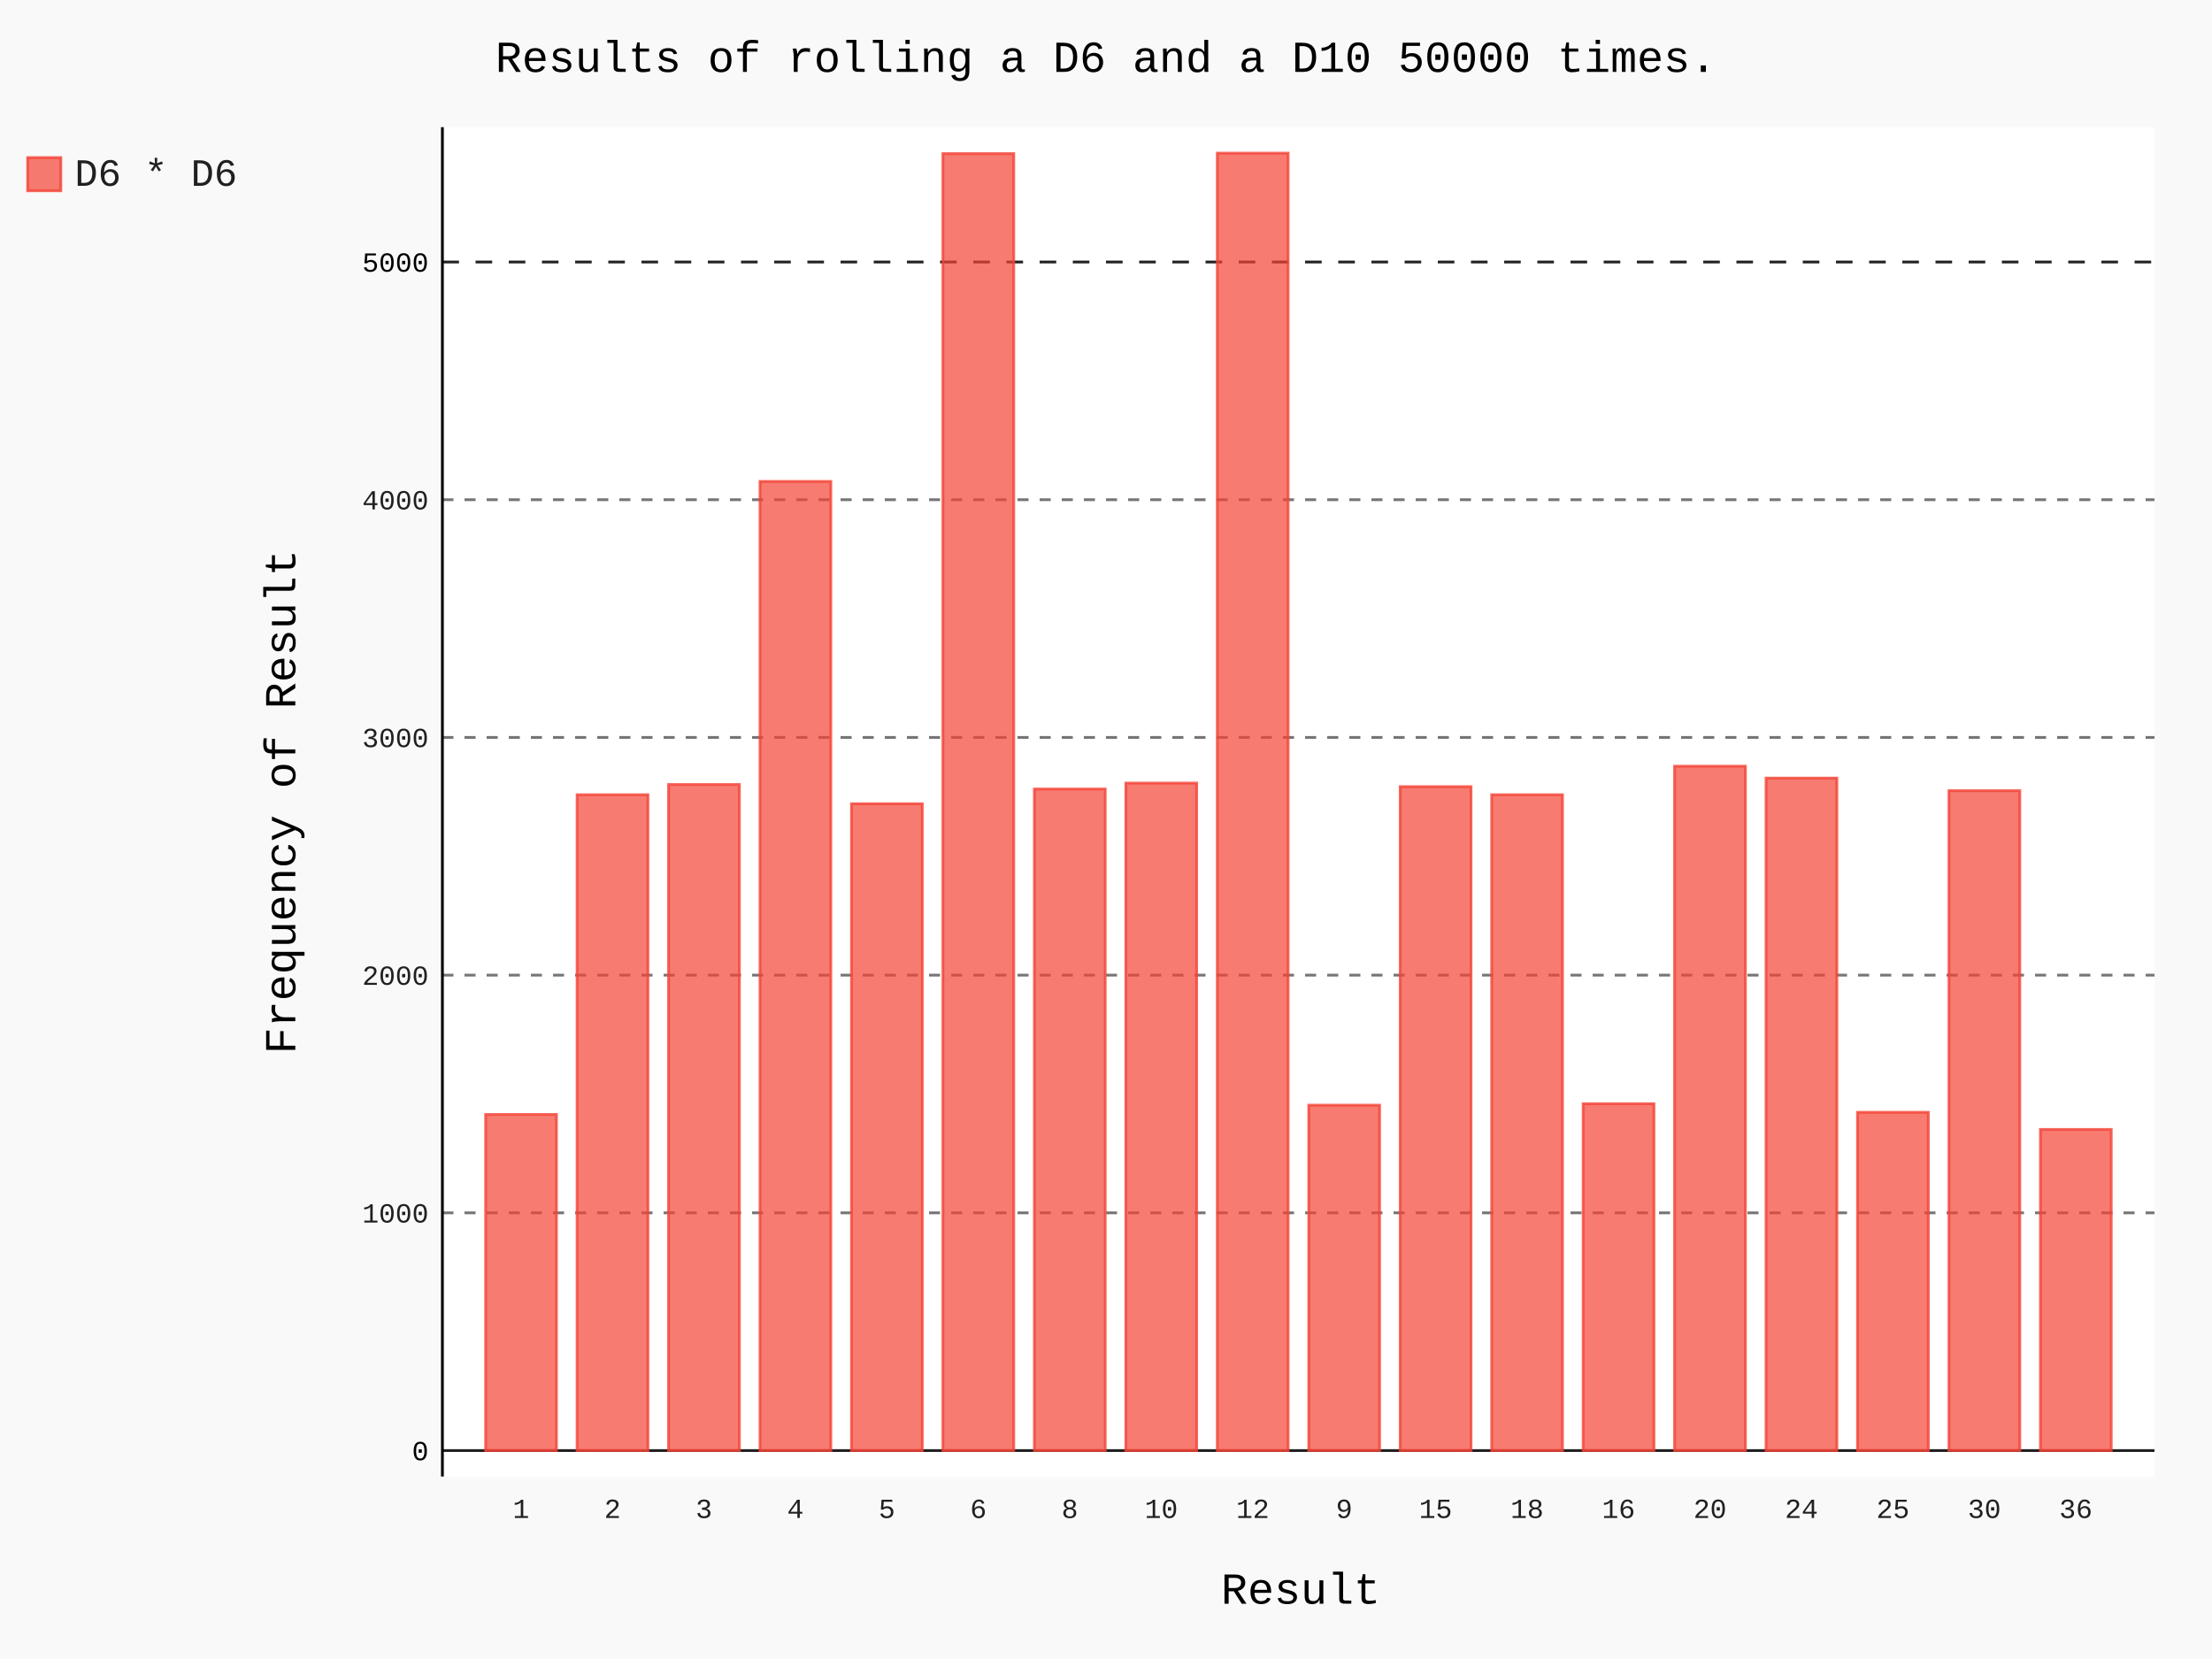
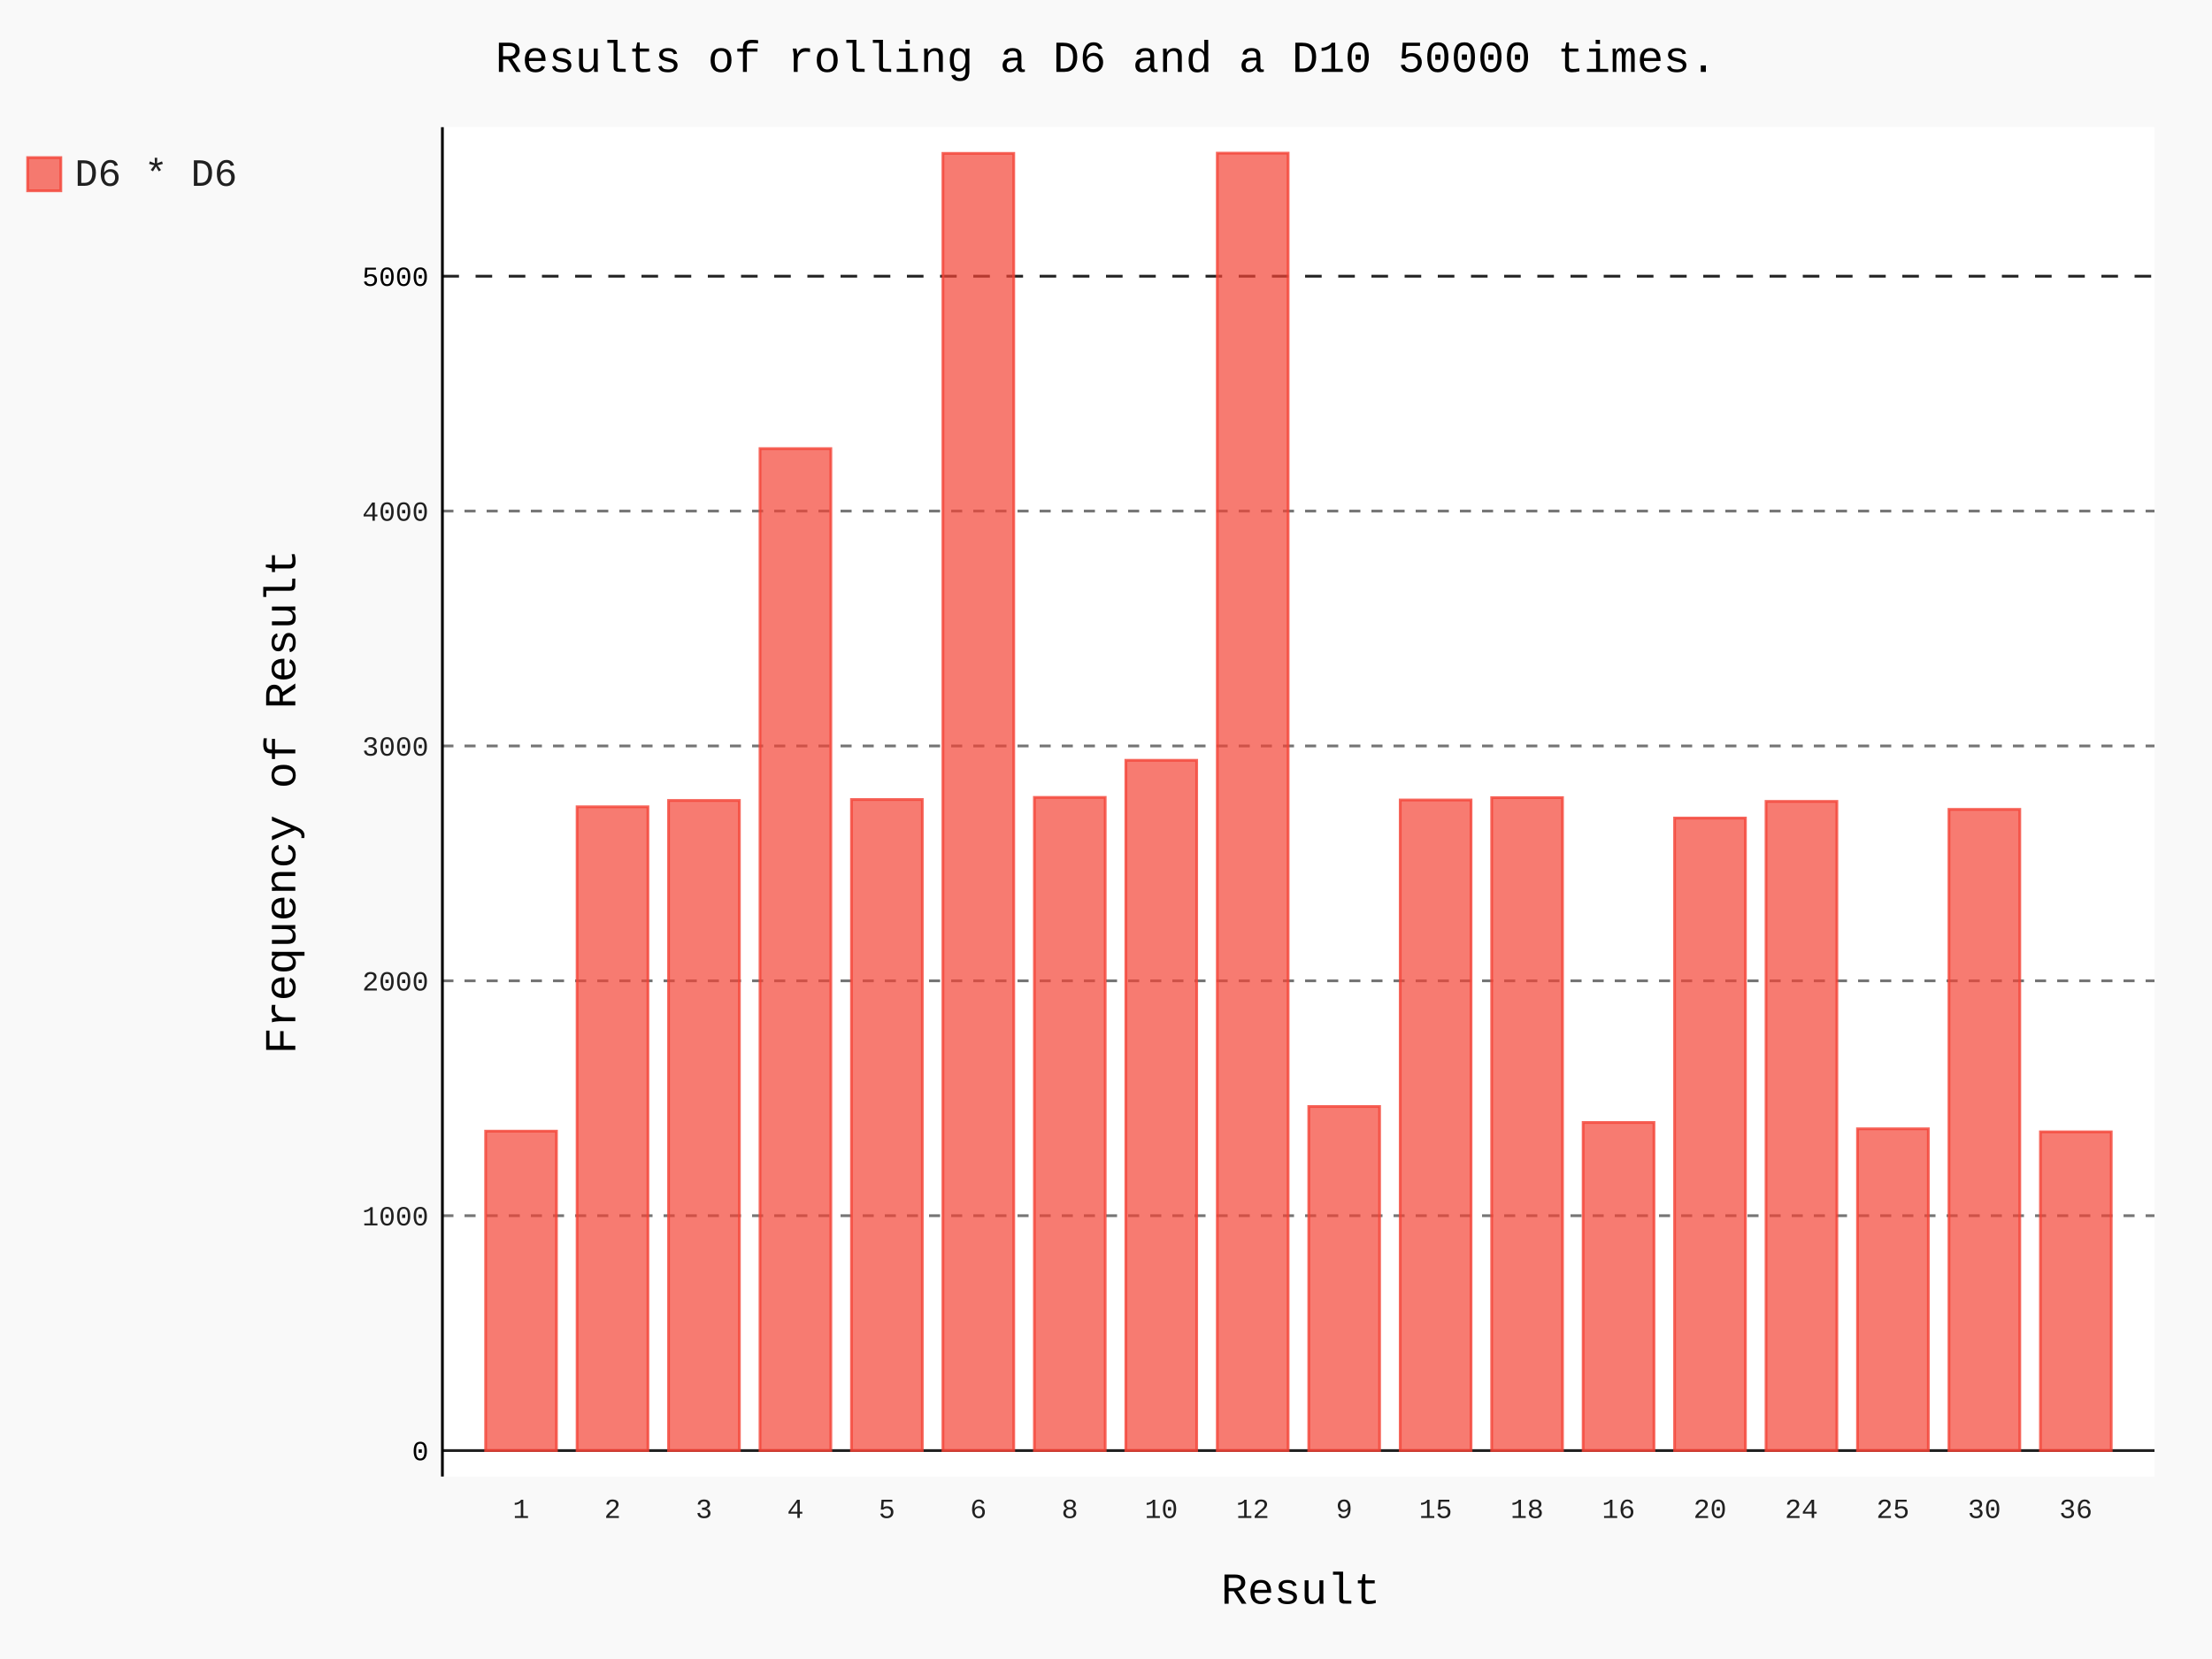
- <svg xmlns="http://www.w3.org/2000/svg" id="chart-971ff7b1-af06-4f5f-a11d-068dad873517" class="pygal-chart" viewBox="0 0 800 600">
+ <svg xmlns="http://www.w3.org/2000/svg" id="chart-731533b8-7d70-4371-83f2-260baa2bd28a" class="pygal-chart" viewBox="0 0 800 600">
  <defs>
-     <style type="text/css">#chart-971ff7b1-af06-4f5f-a11d-068dad873517{-webkit-user-select:none;-webkit-font-smoothing:antialiased;font-family:Consolas,"Liberation Mono",Menlo,Courier,monospace}#chart-971ff7b1-af06-4f5f-a11d-068dad873517 .title{font-family:Consolas,"Liberation Mono",Menlo,Courier,monospace;font-size:16px}#chart-971ff7b1-af06-4f5f-a11d-068dad873517 .legends .legend text{font-family:Consolas,"Liberation Mono",Menlo,Courier,monospace;font-size:14px}#chart-971ff7b1-af06-4f5f-a11d-068dad873517 .axis text{font-family:Consolas,"Liberation Mono",Menlo,Courier,monospace;font-size:10px}#chart-971ff7b1-af06-4f5f-a11d-068dad873517 .axis text.major{font-family:Consolas,"Liberation Mono",Menlo,Courier,monospace;font-size:10px}#chart-971ff7b1-af06-4f5f-a11d-068dad873517 .text-overlay text.value{font-family:Consolas,"Liberation Mono",Menlo,Courier,monospace;font-size:16px}#chart-971ff7b1-af06-4f5f-a11d-068dad873517 .text-overlay text.label{font-family:Consolas,"Liberation Mono",Menlo,Courier,monospace;font-size:10px}#chart-971ff7b1-af06-4f5f-a11d-068dad873517 .tooltip{font-family:Consolas,"Liberation Mono",Menlo,Courier,monospace;font-size:14px}#chart-971ff7b1-af06-4f5f-a11d-068dad873517 text.no_data{font-family:Consolas,"Liberation Mono",Menlo,Courier,monospace;font-size:64px}
- #chart-971ff7b1-af06-4f5f-a11d-068dad873517{background-color:rgba(249,249,249,1)}#chart-971ff7b1-af06-4f5f-a11d-068dad873517 path,#chart-971ff7b1-af06-4f5f-a11d-068dad873517 line,#chart-971ff7b1-af06-4f5f-a11d-068dad873517 rect,#chart-971ff7b1-af06-4f5f-a11d-068dad873517 circle{-webkit-transition:150ms;-moz-transition:150ms;transition:150ms}#chart-971ff7b1-af06-4f5f-a11d-068dad873517 .graph &gt; .background{fill:rgba(249,249,249,1)}#chart-971ff7b1-af06-4f5f-a11d-068dad873517 .plot &gt; .background{fill:rgba(255,255,255,1)}#chart-971ff7b1-af06-4f5f-a11d-068dad873517 .graph{fill:rgba(0,0,0,.87)}#chart-971ff7b1-af06-4f5f-a11d-068dad873517 text.no_data{fill:rgba(0,0,0,1)}#chart-971ff7b1-af06-4f5f-a11d-068dad873517 .title{fill:rgba(0,0,0,1)}#chart-971ff7b1-af06-4f5f-a11d-068dad873517 .legends .legend text{fill:rgba(0,0,0,.87)}#chart-971ff7b1-af06-4f5f-a11d-068dad873517 .legends .legend:hover text{fill:rgba(0,0,0,1)}#chart-971ff7b1-af06-4f5f-a11d-068dad873517 .axis .line{stroke:rgba(0,0,0,1)}#chart-971ff7b1-af06-4f5f-a11d-068dad873517 .axis .guide.line{stroke:rgba(0,0,0,.54)}#chart-971ff7b1-af06-4f5f-a11d-068dad873517 .axis .major.line{stroke:rgba(0,0,0,.87)}#chart-971ff7b1-af06-4f5f-a11d-068dad873517 .axis text.major{fill:rgba(0,0,0,1)}#chart-971ff7b1-af06-4f5f-a11d-068dad873517 .axis.y .guides:hover .guide.line,#chart-971ff7b1-af06-4f5f-a11d-068dad873517 .line-graph .axis.x .guides:hover .guide.line,#chart-971ff7b1-af06-4f5f-a11d-068dad873517 .stackedline-graph .axis.x .guides:hover .guide.line,#chart-971ff7b1-af06-4f5f-a11d-068dad873517 .xy-graph .axis.x .guides:hover .guide.line{stroke:rgba(0,0,0,1)}#chart-971ff7b1-af06-4f5f-a11d-068dad873517 .axis .guides:hover text{fill:rgba(0,0,0,1)}#chart-971ff7b1-af06-4f5f-a11d-068dad873517 .reactive{fill-opacity:.7;stroke-opacity:.8}#chart-971ff7b1-af06-4f5f-a11d-068dad873517 .ci{stroke:rgba(0,0,0,.87)}#chart-971ff7b1-af06-4f5f-a11d-068dad873517 .reactive.active,#chart-971ff7b1-af06-4f5f-a11d-068dad873517 .active .reactive{fill-opacity:.8;stroke-opacity:.9;stroke-width:4}#chart-971ff7b1-af06-4f5f-a11d-068dad873517 .ci .reactive.active{stroke-width:1.5}#chart-971ff7b1-af06-4f5f-a11d-068dad873517 .series text{fill:rgba(0,0,0,1)}#chart-971ff7b1-af06-4f5f-a11d-068dad873517 .tooltip rect{fill:rgba(255,255,255,1);stroke:rgba(0,0,0,1);-webkit-transition:opacity 150ms;-moz-transition:opacity 150ms;transition:opacity 150ms}#chart-971ff7b1-af06-4f5f-a11d-068dad873517 .tooltip .label{fill:rgba(0,0,0,.87)}#chart-971ff7b1-af06-4f5f-a11d-068dad873517 .tooltip .label{fill:rgba(0,0,0,.87)}#chart-971ff7b1-af06-4f5f-a11d-068dad873517 .tooltip .legend{font-size:.8em;fill:rgba(0,0,0,.54)}#chart-971ff7b1-af06-4f5f-a11d-068dad873517 .tooltip .x_label{font-size:.6em;fill:rgba(0,0,0,1)}#chart-971ff7b1-af06-4f5f-a11d-068dad873517 .tooltip .xlink{font-size:.5em;text-decoration:underline}#chart-971ff7b1-af06-4f5f-a11d-068dad873517 .tooltip .value{font-size:1.5em}#chart-971ff7b1-af06-4f5f-a11d-068dad873517 .bound{font-size:.5em}#chart-971ff7b1-af06-4f5f-a11d-068dad873517 .max-value{font-size:.75em;fill:rgba(0,0,0,.54)}#chart-971ff7b1-af06-4f5f-a11d-068dad873517 .map-element{fill:rgba(255,255,255,1);stroke:rgba(0,0,0,.54) !important}#chart-971ff7b1-af06-4f5f-a11d-068dad873517 .map-element .reactive{fill-opacity:inherit;stroke-opacity:inherit}#chart-971ff7b1-af06-4f5f-a11d-068dad873517 .color-0,#chart-971ff7b1-af06-4f5f-a11d-068dad873517 .color-0 a:visited{stroke:#F44336;fill:#F44336}#chart-971ff7b1-af06-4f5f-a11d-068dad873517 .text-overlay .color-0 text{fill:black}
- #chart-971ff7b1-af06-4f5f-a11d-068dad873517 text.no_data{text-anchor:middle}#chart-971ff7b1-af06-4f5f-a11d-068dad873517 .guide.line{fill:none}#chart-971ff7b1-af06-4f5f-a11d-068dad873517 .centered{text-anchor:middle}#chart-971ff7b1-af06-4f5f-a11d-068dad873517 .title{text-anchor:middle}#chart-971ff7b1-af06-4f5f-a11d-068dad873517 .legends .legend text{fill-opacity:1}#chart-971ff7b1-af06-4f5f-a11d-068dad873517 .axis.x text{text-anchor:middle}#chart-971ff7b1-af06-4f5f-a11d-068dad873517 .axis.x:not(.web) text[transform]{text-anchor:start}#chart-971ff7b1-af06-4f5f-a11d-068dad873517 .axis.x:not(.web) text[transform].backwards{text-anchor:end}#chart-971ff7b1-af06-4f5f-a11d-068dad873517 .axis.y text{text-anchor:end}#chart-971ff7b1-af06-4f5f-a11d-068dad873517 .axis.y text[transform].backwards{text-anchor:start}#chart-971ff7b1-af06-4f5f-a11d-068dad873517 .axis.y2 text{text-anchor:start}#chart-971ff7b1-af06-4f5f-a11d-068dad873517 .axis.y2 text[transform].backwards{text-anchor:end}#chart-971ff7b1-af06-4f5f-a11d-068dad873517 .axis .guide.line{stroke-dasharray:4,4}#chart-971ff7b1-af06-4f5f-a11d-068dad873517 .axis .major.guide.line{stroke-dasharray:6,6}#chart-971ff7b1-af06-4f5f-a11d-068dad873517 .horizontal .axis.y .guide.line,#chart-971ff7b1-af06-4f5f-a11d-068dad873517 .horizontal .axis.y2 .guide.line,#chart-971ff7b1-af06-4f5f-a11d-068dad873517 .vertical .axis.x .guide.line{opacity:0}#chart-971ff7b1-af06-4f5f-a11d-068dad873517 .horizontal .axis.always_show .guide.line,#chart-971ff7b1-af06-4f5f-a11d-068dad873517 .vertical .axis.always_show .guide.line{opacity:1 !important}#chart-971ff7b1-af06-4f5f-a11d-068dad873517 .axis.y .guides:hover .guide.line,#chart-971ff7b1-af06-4f5f-a11d-068dad873517 .axis.y2 .guides:hover .guide.line,#chart-971ff7b1-af06-4f5f-a11d-068dad873517 .axis.x .guides:hover .guide.line{opacity:1}#chart-971ff7b1-af06-4f5f-a11d-068dad873517 .axis .guides:hover text{opacity:1}#chart-971ff7b1-af06-4f5f-a11d-068dad873517 .nofill{fill:none}#chart-971ff7b1-af06-4f5f-a11d-068dad873517 .subtle-fill{fill-opacity:.2}#chart-971ff7b1-af06-4f5f-a11d-068dad873517 .dot{stroke-width:1px;fill-opacity:1}#chart-971ff7b1-af06-4f5f-a11d-068dad873517 .dot.active{stroke-width:5px}#chart-971ff7b1-af06-4f5f-a11d-068dad873517 .dot.negative{fill:transparent}#chart-971ff7b1-af06-4f5f-a11d-068dad873517 text,#chart-971ff7b1-af06-4f5f-a11d-068dad873517 tspan{stroke:none !important}#chart-971ff7b1-af06-4f5f-a11d-068dad873517 .series text.active{opacity:1}#chart-971ff7b1-af06-4f5f-a11d-068dad873517 .tooltip rect{fill-opacity:.95;stroke-width:.5}#chart-971ff7b1-af06-4f5f-a11d-068dad873517 .tooltip text{fill-opacity:1}#chart-971ff7b1-af06-4f5f-a11d-068dad873517 .showable{visibility:hidden}#chart-971ff7b1-af06-4f5f-a11d-068dad873517 .showable.shown{visibility:visible}#chart-971ff7b1-af06-4f5f-a11d-068dad873517 .gauge-background{fill:rgba(229,229,229,1);stroke:none}#chart-971ff7b1-af06-4f5f-a11d-068dad873517 .bg-lines{stroke:rgba(249,249,249,1);stroke-width:2px}</style>
+     <style type="text/css">#chart-731533b8-7d70-4371-83f2-260baa2bd28a{-webkit-user-select:none;-webkit-font-smoothing:antialiased;font-family:Consolas,"Liberation Mono",Menlo,Courier,monospace}#chart-731533b8-7d70-4371-83f2-260baa2bd28a .title{font-family:Consolas,"Liberation Mono",Menlo,Courier,monospace;font-size:16px}#chart-731533b8-7d70-4371-83f2-260baa2bd28a .legends .legend text{font-family:Consolas,"Liberation Mono",Menlo,Courier,monospace;font-size:14px}#chart-731533b8-7d70-4371-83f2-260baa2bd28a .axis text{font-family:Consolas,"Liberation Mono",Menlo,Courier,monospace;font-size:10px}#chart-731533b8-7d70-4371-83f2-260baa2bd28a .axis text.major{font-family:Consolas,"Liberation Mono",Menlo,Courier,monospace;font-size:10px}#chart-731533b8-7d70-4371-83f2-260baa2bd28a .text-overlay text.value{font-family:Consolas,"Liberation Mono",Menlo,Courier,monospace;font-size:16px}#chart-731533b8-7d70-4371-83f2-260baa2bd28a .text-overlay text.label{font-family:Consolas,"Liberation Mono",Menlo,Courier,monospace;font-size:10px}#chart-731533b8-7d70-4371-83f2-260baa2bd28a .tooltip{font-family:Consolas,"Liberation Mono",Menlo,Courier,monospace;font-size:14px}#chart-731533b8-7d70-4371-83f2-260baa2bd28a text.no_data{font-family:Consolas,"Liberation Mono",Menlo,Courier,monospace;font-size:64px}
+ #chart-731533b8-7d70-4371-83f2-260baa2bd28a{background-color:rgba(249,249,249,1)}#chart-731533b8-7d70-4371-83f2-260baa2bd28a path,#chart-731533b8-7d70-4371-83f2-260baa2bd28a line,#chart-731533b8-7d70-4371-83f2-260baa2bd28a rect,#chart-731533b8-7d70-4371-83f2-260baa2bd28a circle{-webkit-transition:150ms;-moz-transition:150ms;transition:150ms}#chart-731533b8-7d70-4371-83f2-260baa2bd28a .graph &gt; .background{fill:rgba(249,249,249,1)}#chart-731533b8-7d70-4371-83f2-260baa2bd28a .plot &gt; .background{fill:rgba(255,255,255,1)}#chart-731533b8-7d70-4371-83f2-260baa2bd28a .graph{fill:rgba(0,0,0,.87)}#chart-731533b8-7d70-4371-83f2-260baa2bd28a text.no_data{fill:rgba(0,0,0,1)}#chart-731533b8-7d70-4371-83f2-260baa2bd28a .title{fill:rgba(0,0,0,1)}#chart-731533b8-7d70-4371-83f2-260baa2bd28a .legends .legend text{fill:rgba(0,0,0,.87)}#chart-731533b8-7d70-4371-83f2-260baa2bd28a .legends .legend:hover text{fill:rgba(0,0,0,1)}#chart-731533b8-7d70-4371-83f2-260baa2bd28a .axis .line{stroke:rgba(0,0,0,1)}#chart-731533b8-7d70-4371-83f2-260baa2bd28a .axis .guide.line{stroke:rgba(0,0,0,.54)}#chart-731533b8-7d70-4371-83f2-260baa2bd28a .axis .major.line{stroke:rgba(0,0,0,.87)}#chart-731533b8-7d70-4371-83f2-260baa2bd28a .axis text.major{fill:rgba(0,0,0,1)}#chart-731533b8-7d70-4371-83f2-260baa2bd28a .axis.y .guides:hover .guide.line,#chart-731533b8-7d70-4371-83f2-260baa2bd28a .line-graph .axis.x .guides:hover .guide.line,#chart-731533b8-7d70-4371-83f2-260baa2bd28a .stackedline-graph .axis.x .guides:hover .guide.line,#chart-731533b8-7d70-4371-83f2-260baa2bd28a .xy-graph .axis.x .guides:hover .guide.line{stroke:rgba(0,0,0,1)}#chart-731533b8-7d70-4371-83f2-260baa2bd28a .axis .guides:hover text{fill:rgba(0,0,0,1)}#chart-731533b8-7d70-4371-83f2-260baa2bd28a .reactive{fill-opacity:.7;stroke-opacity:.8}#chart-731533b8-7d70-4371-83f2-260baa2bd28a .ci{stroke:rgba(0,0,0,.87)}#chart-731533b8-7d70-4371-83f2-260baa2bd28a .reactive.active,#chart-731533b8-7d70-4371-83f2-260baa2bd28a .active .reactive{fill-opacity:.8;stroke-opacity:.9;stroke-width:4}#chart-731533b8-7d70-4371-83f2-260baa2bd28a .ci .reactive.active{stroke-width:1.5}#chart-731533b8-7d70-4371-83f2-260baa2bd28a .series text{fill:rgba(0,0,0,1)}#chart-731533b8-7d70-4371-83f2-260baa2bd28a .tooltip rect{fill:rgba(255,255,255,1);stroke:rgba(0,0,0,1);-webkit-transition:opacity 150ms;-moz-transition:opacity 150ms;transition:opacity 150ms}#chart-731533b8-7d70-4371-83f2-260baa2bd28a .tooltip .label{fill:rgba(0,0,0,.87)}#chart-731533b8-7d70-4371-83f2-260baa2bd28a .tooltip .label{fill:rgba(0,0,0,.87)}#chart-731533b8-7d70-4371-83f2-260baa2bd28a .tooltip .legend{font-size:.8em;fill:rgba(0,0,0,.54)}#chart-731533b8-7d70-4371-83f2-260baa2bd28a .tooltip .x_label{font-size:.6em;fill:rgba(0,0,0,1)}#chart-731533b8-7d70-4371-83f2-260baa2bd28a .tooltip .xlink{font-size:.5em;text-decoration:underline}#chart-731533b8-7d70-4371-83f2-260baa2bd28a .tooltip .value{font-size:1.5em}#chart-731533b8-7d70-4371-83f2-260baa2bd28a .bound{font-size:.5em}#chart-731533b8-7d70-4371-83f2-260baa2bd28a .max-value{font-size:.75em;fill:rgba(0,0,0,.54)}#chart-731533b8-7d70-4371-83f2-260baa2bd28a .map-element{fill:rgba(255,255,255,1);stroke:rgba(0,0,0,.54) !important}#chart-731533b8-7d70-4371-83f2-260baa2bd28a .map-element .reactive{fill-opacity:inherit;stroke-opacity:inherit}#chart-731533b8-7d70-4371-83f2-260baa2bd28a .color-0,#chart-731533b8-7d70-4371-83f2-260baa2bd28a .color-0 a:visited{stroke:#F44336;fill:#F44336}#chart-731533b8-7d70-4371-83f2-260baa2bd28a .text-overlay .color-0 text{fill:black}
+ #chart-731533b8-7d70-4371-83f2-260baa2bd28a text.no_data{text-anchor:middle}#chart-731533b8-7d70-4371-83f2-260baa2bd28a .guide.line{fill:none}#chart-731533b8-7d70-4371-83f2-260baa2bd28a .centered{text-anchor:middle}#chart-731533b8-7d70-4371-83f2-260baa2bd28a .title{text-anchor:middle}#chart-731533b8-7d70-4371-83f2-260baa2bd28a .legends .legend text{fill-opacity:1}#chart-731533b8-7d70-4371-83f2-260baa2bd28a .axis.x text{text-anchor:middle}#chart-731533b8-7d70-4371-83f2-260baa2bd28a .axis.x:not(.web) text[transform]{text-anchor:start}#chart-731533b8-7d70-4371-83f2-260baa2bd28a .axis.x:not(.web) text[transform].backwards{text-anchor:end}#chart-731533b8-7d70-4371-83f2-260baa2bd28a .axis.y text{text-anchor:end}#chart-731533b8-7d70-4371-83f2-260baa2bd28a .axis.y text[transform].backwards{text-anchor:start}#chart-731533b8-7d70-4371-83f2-260baa2bd28a .axis.y2 text{text-anchor:start}#chart-731533b8-7d70-4371-83f2-260baa2bd28a .axis.y2 text[transform].backwards{text-anchor:end}#chart-731533b8-7d70-4371-83f2-260baa2bd28a .axis .guide.line{stroke-dasharray:4,4}#chart-731533b8-7d70-4371-83f2-260baa2bd28a .axis .major.guide.line{stroke-dasharray:6,6}#chart-731533b8-7d70-4371-83f2-260baa2bd28a .horizontal .axis.y .guide.line,#chart-731533b8-7d70-4371-83f2-260baa2bd28a .horizontal .axis.y2 .guide.line,#chart-731533b8-7d70-4371-83f2-260baa2bd28a .vertical .axis.x .guide.line{opacity:0}#chart-731533b8-7d70-4371-83f2-260baa2bd28a .horizontal .axis.always_show .guide.line,#chart-731533b8-7d70-4371-83f2-260baa2bd28a .vertical .axis.always_show .guide.line{opacity:1 !important}#chart-731533b8-7d70-4371-83f2-260baa2bd28a .axis.y .guides:hover .guide.line,#chart-731533b8-7d70-4371-83f2-260baa2bd28a .axis.y2 .guides:hover .guide.line,#chart-731533b8-7d70-4371-83f2-260baa2bd28a .axis.x .guides:hover .guide.line{opacity:1}#chart-731533b8-7d70-4371-83f2-260baa2bd28a .axis .guides:hover text{opacity:1}#chart-731533b8-7d70-4371-83f2-260baa2bd28a .nofill{fill:none}#chart-731533b8-7d70-4371-83f2-260baa2bd28a .subtle-fill{fill-opacity:.2}#chart-731533b8-7d70-4371-83f2-260baa2bd28a .dot{stroke-width:1px;fill-opacity:1}#chart-731533b8-7d70-4371-83f2-260baa2bd28a .dot.active{stroke-width:5px}#chart-731533b8-7d70-4371-83f2-260baa2bd28a .dot.negative{fill:transparent}#chart-731533b8-7d70-4371-83f2-260baa2bd28a text,#chart-731533b8-7d70-4371-83f2-260baa2bd28a tspan{stroke:none !important}#chart-731533b8-7d70-4371-83f2-260baa2bd28a .series text.active{opacity:1}#chart-731533b8-7d70-4371-83f2-260baa2bd28a .tooltip rect{fill-opacity:.95;stroke-width:.5}#chart-731533b8-7d70-4371-83f2-260baa2bd28a .tooltip text{fill-opacity:1}#chart-731533b8-7d70-4371-83f2-260baa2bd28a .showable{visibility:hidden}#chart-731533b8-7d70-4371-83f2-260baa2bd28a .showable.shown{visibility:visible}#chart-731533b8-7d70-4371-83f2-260baa2bd28a .gauge-background{fill:rgba(229,229,229,1);stroke:none}#chart-731533b8-7d70-4371-83f2-260baa2bd28a .bg-lines{stroke:rgba(249,249,249,1);stroke-width:2px}</style>
  </defs>
  <g class="graph bar-graph vertical">
    <rect class="background" height="600" width="800" x="0" y="0" />
    <g class="plot" transform="translate(160, 46)">
      <rect class="background" height="488" width="619.2" x="0" y="0" />
      <g class="axis y always_show">
        <g class="guides">
          <path class="axis major line" d="M0 478.615 h619.2" />
          <text class="major" x="-5" y="482.115">0</text>
        </g>
        <g class="guides">
-           <path class="guide line" d="M0 392.644 h619.2" />
-           <text class="" x="-5" y="396.144">1000</text>
+           <path class="guide line" d="M0 393.671 h619.2" />
+           <text class="" x="-5" y="397.171">1000</text>
        </g>
        <g class="guides">
-           <path class="guide line" d="M0 306.673 h619.2" />
-           <text class="" x="-5" y="310.173">2000</text>
+           <path class="guide line" d="M0 308.727 h619.2" />
+           <text class="" x="-5" y="312.227">2000</text>
        </g>
        <g class="guides">
-           <path class="guide line" d="M0 220.702 h619.2" />
-           <text class="" x="-5" y="224.202">3000</text>
+           <path class="guide line" d="M0 223.783 h619.2" />
+           <text class="" x="-5" y="227.283">3000</text>
        </g>
        <g class="guides">
-           <path class="guide line" d="M0 134.731 h619.2" />
-           <text class="" x="-5" y="138.231">4000</text>
+           <path class="guide line" d="M0 138.839 h619.2" />
+           <text class="" x="-5" y="142.339">4000</text>
        </g>
        <g class="guides">
-           <path class="major guide line" d="M0 48.759 h619.2" />
-           <text class="major" x="-5" y="52.259">5000</text>
+           <path class="major guide line" d="M0 53.895 h619.2" />
+           <text class="major" x="-5" y="57.395">5000</text>
        </g>
      </g>
      <g class="axis x">
        <path class="line" d="M0 0 v488" />
        <g class="guides">
          <path class="guide line" d="M28.446 0 v488" />
          <text class="" x="28.446" y="503.0">1</text>
        </g>
        <g class="guides">
          <path class="guide line" d="M61.523 0 v488" />
          <text class="" x="61.523" y="503.0">2</text>
        </g>
        <g class="guides">
          <path class="guide line" d="M94.6 0 v488" />
          <text class="" x="94.6" y="503.0">3</text>
        </g>
        <g class="guides">
          <path class="guide line" d="M127.677 0 v488" />
          <text class="" x="127.677" y="503.0">4</text>
        </g>
        <g class="guides">
          <path class="guide line" d="M160.754 0 v488" />
          <text class="" x="160.754" y="503.0">5</text>
        </g>
        <g class="guides">
          <path class="guide line" d="M193.831 0 v488" />
          <text class="" x="193.831" y="503.0">6</text>
        </g>
        <g class="guides">
          <path class="guide line" d="M226.908 0 v488" />
          <text class="" x="226.908" y="503.0">8</text>
        </g>
        <g class="guides">
          <path class="guide line" d="M259.985 0 v488" />
          <text class="" x="259.985" y="503.0">10</text>
        </g>
        <g class="guides">
          <path class="guide line" d="M293.062 0 v488" />
          <text class="" x="293.062" y="503.0">12</text>
        </g>
        <g class="guides">
          <path class="guide line" d="M326.138 0 v488" />
          <text class="" x="326.138" y="503.0">9</text>
        </g>
        <g class="guides">
          <path class="guide line" d="M359.215 0 v488" />
          <text class="" x="359.215" y="503.0">15</text>
        </g>
        <g class="guides">
          <path class="guide line" d="M392.292 0 v488" />
          <text class="" x="392.292" y="503.0">18</text>
        </g>
        <g class="guides">
          <path class="guide line" d="M425.369 0 v488" />
          <text class="" x="425.369" y="503.0">16</text>
        </g>
        <g class="guides">
          <path class="guide line" d="M458.446 0 v488" />
          <text class="" x="458.446" y="503.0">20</text>
        </g>
        <g class="guides">
          <path class="guide line" d="M491.523 0 v488" />
          <text class="" x="491.523" y="503.0">24</text>
        </g>
        <g class="guides">
          <path class="guide line" d="M524.6 0 v488" />
          <text class="" x="524.6" y="503.0">25</text>
        </g>
        <g class="guides">
          <path class="guide line" d="M557.677 0 v488" />
          <text class="" x="557.677" y="503.0">30</text>
        </g>
        <g class="guides">
          <path class="guide line" d="M590.754 0 v488" />
          <text class="" x="590.754" y="503.0">36</text>
        </g>
      </g>
      <g class="series serie-0 color-0">
        <g class="bars">
          <g class="bar">
-             <rect class="rect reactive tooltip-trigger" height="121.563" rx="0" ry="0" width="25.615" x="15.639" y="357.052" />
+             <rect class="rect reactive tooltip-trigger" height="115.524" rx="0" ry="0" width="25.615" x="15.639" y="363.092" />
          </g>
          <g class="bar">
-             <rect class="rect reactive tooltip-trigger" height="237.195" rx="0" ry="0" width="25.615" x="48.716" y="241.421" />
+             <rect class="rect reactive tooltip-trigger" height="232.832" rx="0" ry="0" width="25.615" x="48.716" y="245.784" />
          </g>
          <g class="bar">
-             <rect class="rect reactive tooltip-trigger" height="240.891" rx="0" ry="0" width="25.615" x="81.793" y="237.724" />
+             <rect class="rect reactive tooltip-trigger" height="235.125" rx="0" ry="0" width="25.615" x="81.793" y="243.49" />
          </g>
          <g class="bar">
-             <rect class="rect reactive tooltip-trigger" height="350.505" rx="0" ry="0" width="25.615" x="114.87" y="128.111" />
+             <rect class="rect reactive tooltip-trigger" height="362.371" rx="0" ry="0" width="25.615" x="114.87" y="116.244" />
          </g>
          <g class="bar">
-             <rect class="rect reactive tooltip-trigger" height="233.928" rx="0" ry="0" width="25.615" x="147.946" y="244.688" />
+             <rect class="rect reactive tooltip-trigger" height="235.465" rx="0" ry="0" width="25.615" x="147.946" y="243.151" />
          </g>
          <g class="bar">
-             <rect class="rect reactive tooltip-trigger" height="469.059" rx="0" ry="0" width="25.615" x="181.023" y="9.557" />
+             <rect class="rect reactive tooltip-trigger" height="469.146" rx="0" ry="0" width="25.615" x="181.023" y="9.47" />
          </g>
          <g class="bar">
-             <rect class="rect reactive tooltip-trigger" height="239.258" rx="0" ry="0" width="25.615" x="214.1" y="239.358" />
+             <rect class="rect reactive tooltip-trigger" height="236.229" rx="0" ry="0" width="25.615" x="214.1" y="242.386" />
          </g>
          <g class="bar">
-             <rect class="rect reactive tooltip-trigger" height="241.407" rx="0" ry="0" width="25.615" x="247.177" y="237.208" />
+             <rect class="rect reactive tooltip-trigger" height="249.65" rx="0" ry="0" width="25.615" x="247.177" y="228.965" />
          </g>
          <g class="bar">
            <rect class="rect reactive tooltip-trigger" height="469.231" rx="0" ry="0" width="25.615" x="280.254" y="9.385" />
          </g>
          <g class="bar">
-             <rect class="rect reactive tooltip-trigger" height="124.916" rx="0" ry="0" width="25.615" x="313.331" y="353.699" />
+             <rect class="rect reactive tooltip-trigger" height="124.443" rx="0" ry="0" width="25.615" x="313.331" y="354.172" />
          </g>
          <g class="bar">
-             <rect class="rect reactive tooltip-trigger" height="240.118" rx="0" ry="0" width="25.615" x="346.408" y="238.498" />
+             <rect class="rect reactive tooltip-trigger" height="235.295" rx="0" ry="0" width="25.615" x="346.408" y="243.32" />
          </g>
          <g class="bar">
-             <rect class="rect reactive tooltip-trigger" height="237.195" rx="0" ry="0" width="25.615" x="379.485" y="241.421" />
+             <rect class="rect reactive tooltip-trigger" height="236.144" rx="0" ry="0" width="25.615" x="379.485" y="242.471" />
          </g>
          <g class="bar">
-             <rect class="rect reactive tooltip-trigger" height="125.432" rx="0" ry="0" width="25.615" x="412.562" y="353.183" />
+             <rect class="rect reactive tooltip-trigger" height="118.667" rx="0" ry="0" width="25.615" x="412.562" y="359.949" />
          </g>
          <g class="bar">
-             <rect class="rect reactive tooltip-trigger" height="247.511" rx="0" ry="0" width="25.615" x="445.639" y="231.104" />
+             <rect class="rect reactive tooltip-trigger" height="228.754" rx="0" ry="0" width="25.615" x="445.639" y="249.861" />
          </g>
          <g class="bar">
-             <rect class="rect reactive tooltip-trigger" height="243.213" rx="0" ry="0" width="25.615" x="478.716" y="235.403" />
+             <rect class="rect reactive tooltip-trigger" height="234.785" rx="0" ry="0" width="25.615" x="478.716" y="243.83" />
          </g>
          <g class="bar">
-             <rect class="rect reactive tooltip-trigger" height="122.337" rx="0" ry="0" width="25.615" x="511.793" y="356.278" />
+             <rect class="rect reactive tooltip-trigger" height="116.373" rx="0" ry="0" width="25.615" x="511.793" y="362.242" />
          </g>
          <g class="bar">
-             <rect class="rect reactive tooltip-trigger" height="238.656" rx="0" ry="0" width="25.615" x="544.87" y="239.959" />
+             <rect class="rect reactive tooltip-trigger" height="231.897" rx="0" ry="0" width="25.615" x="544.87" y="246.718" />
          </g>
          <g class="bar">
-             <rect class="rect reactive tooltip-trigger" height="116.147" rx="0" ry="0" width="25.615" x="577.946" y="362.468" />
+             <rect class="rect reactive tooltip-trigger" height="115.269" rx="0" ry="0" width="25.615" x="577.946" y="363.346" />
          </g>
        </g>
      </g>
    </g>
    <g class="titles">
      <text class="title plot_title" x="400.0" y="26">Results of rolling a D6 and a D10 50000 times.</text>
      <text class="title" x="470.4" y="580">Result</text>
      <text class="title" x="80.8" y="316.0" transform="rotate(-90 80.8 290)">Frequency of Result</text>
    </g>
    <g class="plot overlay" transform="translate(160, 46)">
      <g class="series serie-0 color-0" />
    </g>
    <g class="plot text-overlay" transform="translate(160, 46)">
      <g class="series serie-0 color-0" />
    </g>
    <g class="plot tooltip-overlay" transform="translate(160, 46)">
      <g class="tooltip" style="opacity: 0" transform="translate(0 0)">
        <rect class="tooltip-box" height="0" rx="0" ry="0" width="0" />
        <g class="text" />
      </g>
    </g>
    <g class="legends" transform="translate(10, 56)">
      <g class="legend reactive activate-serie" id="activate-serie-0">
        <rect class="color-0 reactive" height="12" width="12" x="0.0" y="1.0" />
        <text x="17.0" y="11.2">D6 * D6</text>
      </g>
    </g>
    <g class="legends" transform="translate(790, 56)" />
  </g>
</svg>
